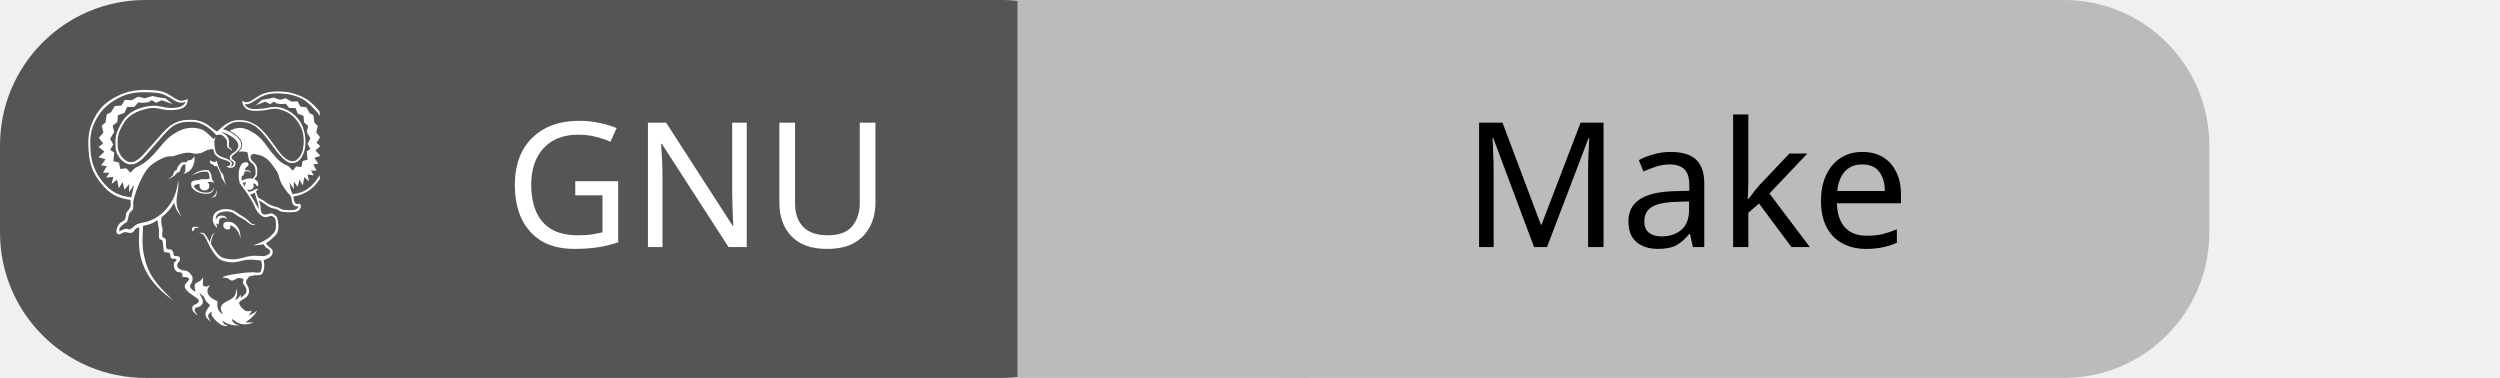
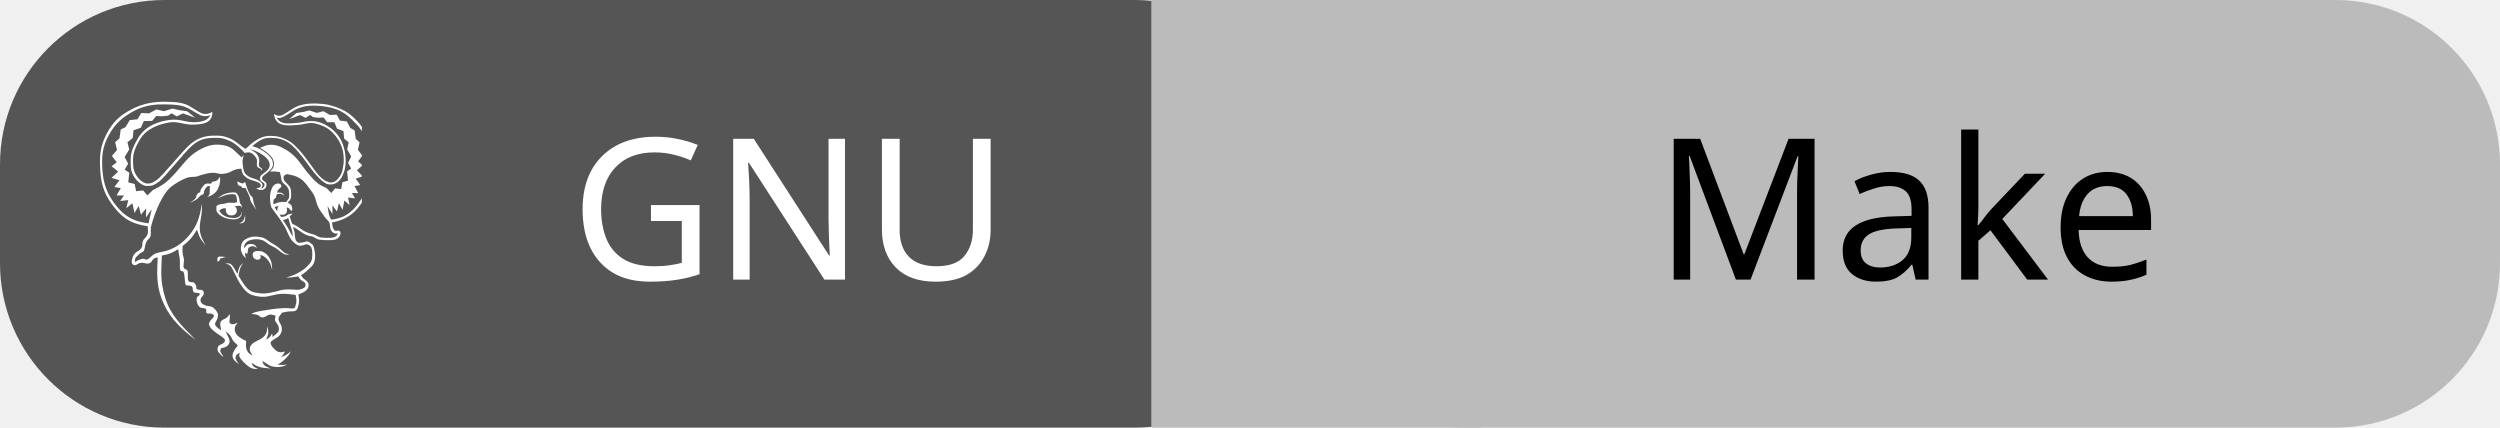
- <svg xmlns="http://www.w3.org/2000/svg" id="gnu-make" width="172.0" height="26" viewBox="0 0 172.0 26">
+ <svg xmlns="http://www.w3.org/2000/svg" id="gnu-make" width="152.0" height="26" viewBox="0 0 152.0 26">
  <g shape-rendering="geometricPrecision">
    <rect x="0" width="79.0" height="26" fill="#555" rx="10" ry="10" />
    <rect x="70.0" width="20" height="26" fill="#bbbbbb" rx="0" ry="0" />
    <rect x="79.0" width="73.0" height="26" fill="#bbbbbb" rx="10" ry="10" />
  </g>
  <g text-anchor="middle">
    <text fill="#fff" font-size="12" font-family="sans-serif" x="48.0" y="17">GNU</text>
    <text fill="#000" font-size="12" font-family="sans-serif" x="116.0" y="17">Make</text>
  </g>
  <g>
    <svg width="18" height="18" viewBox="0 0 20 26" x="4" y="6" fill="none">
      <path fill="#ffffff" d="M5.072 13.932c-.221.012-.419.141-.519.338-.115.211-.389.242-.517.201-.21-.07-.481-.119-.744.068s-.546.045-.495-.297c.049-.34.172-.645.499-.83.714-.41.217-.695.608-1.109.394-.412.307-.537.293-1.099-1.326-.2-2.078-.582-2.916-1.631C.442 8.526.116 7.663.03 6.349-.058 5.032.019 4.18.587 3.088 1.155 2 1.755 1.475 2.789.93 3.824.382 4.84.253 5.778.269c.939.015 1.564.083 2.094.387.531.303 1.016.684 1.324.685.24.015.477-.053.673-.192.04 1.02-.878 1.108-1.698 1.13-.82.021-1.324-.317-2.08-.192-.754.128-1.992.471-2.595 1.52-.603 1.05-.624 1.42-.573 2.301.049.878.806 1.534 1.234 1.542.428.007.523-.117.898-.36.374-.246 2.284-2.61 2.934-3.14.653-.531 1.296-.696 1.99-.705.695-.008.871.015 1.433.246.56.229.904.652 1.356.91.23-.135.375-.339.584-.495.76-.552 1.152-.702 2.053-.615.518.052 1.169.347 1.56.686.693.604 1.266 1.441 1.728 2.079.36.497.785 1.091 1.392 1.277.659.201 1.157-.652 1.23-1.129.043-.27.097-.506.097-.801 0-.297-.03-.655-.115-.965-.09-.307-.222-.599-.392-.869-.258-.416-.68-.85-1.116-1.072-.246-.125-.826-.353-1.191-.361-.448-.01-.789.141-1.202.169-.5.034-1.396.146-1.786-.24-.251-.246-.283-.411-.324-.731.109.092.264.15.401.163.313.026.605-.229.859-.378.21-.123.504-.34.778-.45.704-.285 1.568-.278 2.31-.2.595.06 1.368.324 1.89.621.526.296 1.031.797 1.4 1.268.466.594.721 1.104.889 1.844.216.945.277 2.365.015 3.299-.205.734-.887 1.861-1.467 2.414-.573.547-1.235.811-1.986.955.03.149.033.291.071.416.056.178.163.375.38.313.086-.025.133-.047.246.053.115.1.056.485-.266.66-.164.086-.334.105-.595.112-.319.012-.639-.004-.953-.046-.283-.047-.451-.273-.765-.309-.485-.055-.855-.405-1.245-.654-.162-.104-.218-.104-.311-.158.051.154.118.314.151.465.034.146.02.285.037.404.019.119.052.211.07.309.077.068.103.173.233.207.13.035.334-.018.468-.037.135-.018.224-.09.328-.07.105.02.204.096.292.166s.164.08.234.254c.07.178.135.537.146.777.009.24-.018.455-.089.648-.07.189-.135.273-.327.463s-.506.465-.819.66c.058.084.083.162.173.254.09.094.277.197.359.295.085.098.128.168.128.277.012.131-.021.262-.093.373-.223.299-.483.352-.803.492.054.334.098.572.02.906-.03.137-.102.445-.27.525-.169.08-.492.041-.698.074-.205.031-.319.063-.479.094-.098.141-.242.297-.291.422-.049.127-.034.172.006.299.042.129.185.316.225.469.039.15.049.311.011.463-.038.15-.117.287-.23.396-.129.135-.382.24-.509.346-.125.111-.252.123-.217.303.047.248.409.646.67.744.185.055.382.039.557-.041-.014.209-.195.354-.315.494.322-.094.636-.27.854-.504-.067.203-.3.529-.645.816s-.343.229-.517.344c.314.061.606.045.85.002-.197.111-.416.182-.641.207-.289.031-.468.008-.729-.055-.261-.063-.499-.301-.814-.465.03.119.053.26.185.381.136.119.335.182.549.283-.272-.029-.558-.037-.824-.096-.199-.047-.332-.092-.478-.164-.144-.07-.255-.176-.384-.264.061.117.079.256.184.352.104.098.275.135.412.199-.143-.004-.281.029-.43-.01-.16-.037-.312-.109-.443-.209-.16-.119-.311-.25-.445-.396-.132-.145-.296-.332-.345-.463-.048-.133.03-.225.044-.338-.09.061-.201.094-.272.18-.07.088-.132.166-.101.318.03.15.172.338.271.506-.296-.242-.461-.336-.531-.625-.064-.273.104-.52.233-.725.064-.104.162-.199.221-.299-.135-.129-.285-.24-.4-.389-.113-.15-.162-.352-.277-.492-.117-.143-.274-.232-.41-.348.119.256.317.572.359.771.044.199-.048.322-.119.43-.07.107-.184.133-.292.197-.11.068-.277.016-.342.113s-.083.246-.021.344l.256.398c-.126-.072-.235-.168-.327-.281-.074-.096-.186-.188-.199-.316-.016-.131-.023-.246.063-.363.084-.117.318-.156.422-.246.105-.09.162-.148.156-.264-.006-.117-.119-.199-.217-.273-.299-.225-.68-.43-.934-.699-.109-.105-.191-.234-.239-.379-.03-.105.001-.188.071-.314.072-.131.315-.305.346-.443.029-.141-.095-.172-.205-.221-.111-.049-.322.025-.425-.061s.03-.266-.086-.365-.381-.045-.519-.15c-.121-.102-.205-.24-.24-.395-.046-.141-.053-.291-.021-.436.032-.113.128-.133.187-.191.059-.057.108-.104.03-.191-.074-.088-.33.004-.476-.105-.149-.113-.06-.381-.163-.494-.104-.109-.287-.066-.386-.104-.097-.035-.135.09-.194-.109-.061-.199-.063-.797-.143-1.02s-.238-.016-.311-.236c-.075-.221-.004-.574-.037-.908l-.15-.91c-.521.352-.867.463-1.428.561-.047 1.373-.176 2.182.291 3.705.465 1.521 1.408 2.42 2.68 3.707-1.68-1.256-2.479-2.279-2.981-3.588-.501-1.311-.406-2.407-.356-3.666zm8.919-.553c.129.006.285.039.376.098.091.061.188.107.27.189.206.211.36.463.428.752.044.186.05.422.064.639-.062-.199-.103-.408-.192-.588-.139-.285-.376-.561-.672-.688-.066-.031-.141-.041-.214-.027.023.041.063.076.065.133 0 .059-.012.174-.112.223-.16.078-.339.021-.464-.086-.127-.117-.166-.301-.102-.459.079-.194.375-.194.553-.186zm-1.621-.272c.017-.332.135-.609.433-.771.187-.107.392-.18.604-.215.207-.026.713-.008 1.018.131.232.105.391.271.597.394.205.121.351.201.546.338.3.211.475.439.682.576.101.066.24.057.374.098-.104.029-.239.064-.35.029-.159-.064-.308-.152-.438-.264-.154-.137-.32-.258-.497-.359-.124-.072-.329-.158-.466-.246-.135-.09-.371-.283-.502-.349-.207-.086-.428-.129-.65-.125-.256.008-.626.05-.822.228-.197.18-.271.336-.227.566.073-.084.123-.191.195-.254.154-.133.329-.139.521-.113.215.027.322.15.393.354-.047-.033-.135-.109-.204-.135-.144-.055-.306-.039-.438.043-.179.098-.13.24-.154.396-.013.076-.041.133-.061.199-.067-.016-.129-.049-.18-.098.001.076-.01.141.006.223.014.084.055.184.084.273-.126-.125-.256-.24-.335-.402-.086-.157-.131-.337-.129-.517zm.219-2.4c.091-.136.119-.345.174-.517-.021.217.021.453-.083.609-.105.158-.292.129-.443.176.118-.09.258-.131.352-.268zm-2.207 3.203c.119-.096.438-.02.676-.002l-.514.133c-.017.059-.01.123-.048.174-.04.051-.114.068-.171.104.006-.155-.062-.313.057-.409zm1.683-6.652c.143.075.321.178.449.18.124.004.158-.08.232-.131.115.38.25.797.448 1.142.083.146.136.079.2.224.063.145.09.439.15.626.059.187.137.321.207.483-.174-.25-.401-.566-.5-.773-.098-.207-.035-.225-.115-.421-.078-.198-.238-.504-.357-.756-.086.011-.19.026-.255.006-.065-.021-.054-.091-.112-.134-.059-.045-.158-.027-.24-.1-.081-.07-.1-.217-.107-.346zm-.767 1.875c.135-.012.299.023.425.017s.216-.039.325-.06c-.021-.189-.002-.537-.176-.664-.115-.08-.578-.02-.701.006-.279.061-.604.227-.873.33.258-.18.481-.346.791-.439.188-.055.621-.129.813-.076.089.023.105.061.159.135.183.255.183.475.229.773.047.071.096.119.135.194.038.093.062.19.068.289-.048-.069-.018-.155-.149-.206-.135-.053-.337-.005-.517.014.131.096.195.186.201.384.006.233-.191.401-.398.417-.285.022-.434-.041-.549-.285-.051-.107-.016-.236-.018-.341-.346.024-.34.013-.592.222.139.201.224.315.451.436.125.066.27.133.425.16.157.027.415.053.581.027.145-.018.278-.082.379-.187.123-.112.135-.274.182-.403-.004.127-.027.252-.07.371-.14.27-.38.352-.668.352-.275 0-.616-.063-.873-.169-.205-.085-.545-.325-.625-.534-.056-.143-.012-.318-.018-.477.285-.189.354-.143.689-.198.141-.025.239-.076.374-.088zM9.643 7.854c.007-.114.021-.111.03-.167-.259-.069-.361.099-.514.411-.057.115 0 .186-.062.263-.059.076-.159.065-.257.139s-.196.215-.289.292c-.189.156-.447.251-.667.358.15-.111.443-.279.538-.439.05-.086.042-.247.12-.325.078-.075.105-.13.205-.149.1-.019.061-.136.093-.229.032-.091.097-.158.165-.251s.156-.23.291-.282c.135-.049.347.005.45-.023.102-.029.043-.105.118-.15s.219-.023.32-.072c.176-.084.26-.227.367-.377.015.326.01.561-.107.869-.131.346-.266.55-.641.763-.128.072-.257.098-.365.137.062-.086.152-.123.188-.256.034-.136.009-.4.017-.512zm6.059 1.592c-.177.014-.219-.012-.363.091l.232.36c-.006-.237.018-.285.133-.451h-.002zm-.465-.172c.246-.104.461-.189.73-.207.107-.008.274.009.383.016.094-.137.211-.244.256-.4.028-.104.015-.584-.038-.709-.146-.361-.29-.377-.495-.585-.146-.149-.152-.38-.197-.638-.015-.094-.062-.213-.084-.31-.283-.046-.57-.062-.857-.045.148-.143.291-.271.334-.486.045-.229.004-.466-.113-.667-.121-.191-.315-.36-.494-.517-.178-.155-.436-.284-.604-.412.221-.077.444-.194.66-.235.561-.108 1.043.057 1.584.384.315.19.573.37.902.716.329.344.735.975 1.054 1.348.317.375.575.67.853.893.276.226.528.289.792.431l.412.438.335-.413.535.06.111-.601.49-.136-.079-.811.354-.252-.267-.504.27-.553-.352-.63.135-.607-.407-.348-.053-.646-.569-.217-.227-.561-.64-.007-.315-.417-.431.03-.479-.053-.27-.199-.396.26-.477-.248-.947.359.618-.537.64-.102.49-.126.663.218.582-.147.563.331.596-.031.293.525.591.067.32.581.372.205.1.746.333.315-.148.653.39.494-.363.529.39.332-.499.443.506.529-.613.2.398.566-.501.088.328.622-.563-.008.285.466-.621-.074.148.672-.468-.411-.159.814-.322-.585-.175.73-.397-.537.011.765-.439-.688c.091.391.073.817.329 1.185.794-.107 1.312-.307 1.921-.892.552-.533 1.214-1.644 1.394-2.35.204-.802.21-2.281.009-3.101-.194-.787-.446-1.163-.896-1.807-.43-.455-.853-.939-1.399-1.264-.803-.48-1.829-.608-2.742-.596-.393.001-.781.074-1.148.215-.527.191-.95.611-1.487.818-.175.067-.315.068-.454-.004.135.27.281.391.619.489.244.071.825.026 1.227-.011.43-.039.654-.167 1.239-.16.57.01 1.024.225 1.272.368.511.292.877.614 1.196 1.129.175.282.298.601.383.925.086.324.124.688.13 1.006s-.019.602-.097.888c-.182.669-.583 1.35-1.407 1.245-.504-.063-1.263-1.01-1.518-1.357-.515-.701-1.043-1.477-1.688-2.059-.407-.366-.92-.594-1.463-.65-.992-.09-1.287.098-2.033.715.151.047.299.074.455.145.346.156.662.357.938.615.29.27.42.442.43.829.007.259-.204.465-.399.649-.118.114-.275.218-.372.307-.127.117-.285.246-.124.432.06.07.165.123.252.189.141.103.075.488-.108.592-.226.136-.513.111-.713-.061.246-.035.402-.068.395-.27-.002-.115-.149-.213-.297-.279-.35-.16-.614-.135-.963-.387-.353-.254-.359-.393-.455-.79-.17.017-.327.021-.555.097-.226.074-.478.254-.684.299-.52.111-.623.078-.907.006-.501-.132-1.151.09-1.8.299-.107.033-.543 0-.836.102-.528.209-1.019.496-1.457.853-.556.469-1.286 1.869-1.698 3.477-.045.49.095.818-.213 1.057-.308.24-.3.851-.405 1.023-.103.17-.225.094-.45.336-.223.24-.337.201-.332.654.195-.125.477-.273.725-.285.221-.006.222.283.785-.273.301-.299.881-.309 1.283-.439s1.125-.402 1.851-1.212c.724-.81 1.071-1.664 1.212-2.896.02.215.06.463-.033 1.065-.095.604-.296 1.28.129 2.094l.265.504c-.157-.215-.465-.566-.56-.816l-.211-.578c-.48.753-.59.887-1.255 1.425-.026.334-.033.682.076 1.002.108.32-.064.688.02.9.082.209.273.09.336.303s-.032.635.064.842c.099.207.337.082.453.15.115.066.154.158.215.246.063.088-.023.297.103.365.126.066.32.01.453.074.13.066.149.223.119.361-.032.141-.172.205-.233.348-.062.119-.055.262.02.373.074.131.236.201.4.27.162.064.391.027.559.119.169.09.32.273.408.406.089.131.113.225.109.363-.014.154-.059.301-.137.434-.074.135-.236.299.02.555.254.254.246.145.393.313-.017-.289-.135-.521-.049-.738.088-.217.349-.256.484-.352.139-.1.219-.232.326-.348 0 .148.015.309-.002.42-.033.227-.102.432.237.467.153.016.299-.082.459-.141-.084.148-.23.27-.253.451-.028.195.018.395.13.559.124.18.341.313.499.416.158.105.244.115.365.174.006.176-.03.363-.009.531.019.168.073.314.169.453.098.141.252.219.398.32-.08-.188-.242-.365-.24-.561s.06-.334.252-.51c.191-.174.639-.324.85-.494.156-.109.279-.26.355-.436.075-.164.055-.43.069-.576.069.205.079.27.103.486.021.217-.127.521-.189.68.228-.105.409-.293.51-.525.057.035.028.125.049.301.094-.092.199-.162.293-.25s.195-.164.243-.287c.046-.121.027-.252-.007-.393-.035-.143-.193-.307-.279-.463-.084-.152.016-.305.01-.492-.17-.029-.314-.117-.512-.088-.195.029-.42.248-.621.252-.199 0-.314-.188-.478-.238-.165-.053-.33-.045-.495-.07.209-.199 1.021-.295 1.576-.385.486-.082.978-.125 1.47-.133.221-.006.506.068.661.025.152-.045.119-.15.164-.264.129-.318.066-.604-.004-.924-.444-.053-.908-.115-1.356-.082-.438.033-.956.242-1.409.256-.392.014-.976-.074-1.312-.281-.413-.25-.731-.789-.845-.965-.184-.281-.416-.836-.559-1.088-.141-.254-.173-.324-.29-.43-.118-.105-.278-.113-.419-.17.161.014.336-.035.482.047.221.127.465.648.602.877.145-.486.111-.676.529-.951-.336.379-.346.666-.428 1.111.281.459.67 1.193 1.18 1.396.186.074.502.119.701.145.621.076 1.22-.119 1.828-.27.445-.111.897-.066 1.438-.035.183.012.616-.1.707-.283.052-.107.042-.232-.024-.33-.07-.105-.255-.158-.355-.254-.099-.098-.156-.211-.235-.314-.35.068-.704.105-1.062.115.221-.09.433-.141.66-.23.237-.098.463-.219.676-.359.186-.123.303-.193.438-.334.134-.143.305-.289.404-.463.099-.174.114-.369.12-.584.004-.215-.005-.516-.088-.691-.084-.172-.243-.225-.372-.264-.127-.041-.216.063-.349.076-.134.014-.258.096-.452.006-.248-.129-.461-.318-.617-.549-.196-.274-.335-.723-.534-1.068-.343-.596-.771-1.149-1.179-1.702-.035-.135-.084-.324-.102-.508-.031-.322-.035-.656.065-.969.075-.24.188-.494.438-.592.1-.043.212-.051.317-.022.09.032.179.135.142.252-.039.129-.127.134-.188.198-.091.091-.153.205-.183.33.111-.004.262-.011.354.013.12.03.229.11.291.279-.143-.126-.213-.185-.39-.188-.083-.002-.182.026-.271.041-.034.108-.054.243-.101.329-.049.084-.141.063-.176.161-.033.128-.039.261-.02.391h.004zm1.242-.149c.056.021.075.027.146.08.069.052.165.104.22.229.044.129.058.266.04.4-.048-.015-.113-.005-.163-.047-.05-.043-.079-.14-.143-.18-.065-.043-.117-.034-.188-.043.038.096.05.199.036.301-.036.203-.156.307-.352.33-.084.012-.219-.016-.292-.029.034.075.091.143.126.219.164-.023.285-.02.375-.061.088-.041.183-.135.296-.173.113-.039.214-.039.338-.059-.098.084-.162.167-.259.253l.214.623c.152.096.294.146.485.263.191.116.42.327.67.44.249.113.396.177.657.225.259.05.467.262.722.296.255.032.735.041.932.021.225-.021.516-.136.542-.382-.188.045-.475.005-.619-.349-.064-.157-.034-.447-.132-.631-.099-.187-.236-.246-.4-.475s-.431-.589-.58-.895c-.15-.308-.188-.654-.313-.929-.128-.274-.319-.495-.469-.708-.324-.463-.585-.777-1.12-1.011-.258-.112-.551-.143-.824-.213-.113.05-.268.104-.295.237-.021.15.021.305.12.421.159.165.395.342.487.603.061.168.076.73.025.883-.054.16-.178.257-.282.361zm.052 1.331c-.049.043-.087.087-.167.122-.08.036-.189.045-.295.071.148.231.305.466.447.709.143.242.266.51.401.765-.007-.147.002-.302-.019-.438-.021-.136-.083-.254-.145-.461-.06-.206-.135-.484-.222-.768zm-3.999-5.087c-.021.226.019.581.064.806.058.267.111.404.328.564.396.295.648.245.955.416.145.081.328.217.382.359.053.146-.036.301-.146.363.192.029.408-.189.318-.41-.045-.109-.255-.16-.32-.271-.059-.102-.07-.224-.033-.335.053-.202.454-.388.597-.546.218-.248.3-.453.177-.77-.172-.445-.842-.804-1.242-.979-.183-.08-.287-.084-.429-.129.292.174.601.31.75.691.123.321.015.443.021.721.002.13.172.195.248.275.064.072.06.125.008.223-.004-.08-.045-.154-.111-.199-.112-.08-.234-.063-.294-.225-.09-.248.091-.484-.112-.762-.15-.208-.353-.441-.625-.447-.123-.001-.244.018-.36.058l-.183-.22-.005-.003c-.372-.339-.627-.619-1.147-.852-.522-.234-.78-.27-1.379-.256-.597.013-1.19.063-1.883.66-.694.6-2.481 2.888-2.915 3.177-.431.289-.527.389-1.068.389s-1.387-.766-1.42-1.723c-.032-.956-.045-1.297.619-2.449.666-1.152 1.869-1.506 2.764-1.625.895-.121 1.432.194 2.092.195.66.002 1.314-.111 1.508-.637-.095.056-.221.12-.577.101-.355-.019-.849-.431-1.402-.706C7.157.547 6.542.514 5.75.5c-.79-.015-1.777.045-2.755.574-.978.525-1.645 1.085-2.213 2.12C.214 4.227.13 5.069.222 6.321c.09 1.25.477 2.181 1.219 3.098.744.914 1.486 1.363 2.824 1.529l.283-1.242-.504.721.014-.803-.455.565-.202-.767-.367.615-.183-.855-.536.432.17-.705-.707.078.324-.491-.644.006.375-.653-.57-.091.454-.596-.698-.206.578-.555-.573-.467.448-.348-.42-.559.448-.52-.167-.685.379-.329.113-.786.426-.214.366-.611.677-.072.334-.553.68.035.642-.348.666.154.756-.228.562.13.731.108.705.564-1.081-.377-.544.26-.451-.273-.31.209-.55.057-.491-.03-.358.436-.732.007-.26.589-.65.228-.061.678-.467.366.155.637-.402.664.31.581-.305.529.404.264-.09.853.563.141.125.633.613-.063.381.434.47-.461c.858-.428 1.212-.668 1.882-1.391.759-.823 1.196-1.584 2.208-2.147.729-.405 1.321-.551 2.139-.408.766.132 1.024.593 1.59 1.077.061-.109.07-.139.169-.218-.03.142-.079.287-.093.423l-.002-.001z" />
    </svg>
  </g>
</svg>
